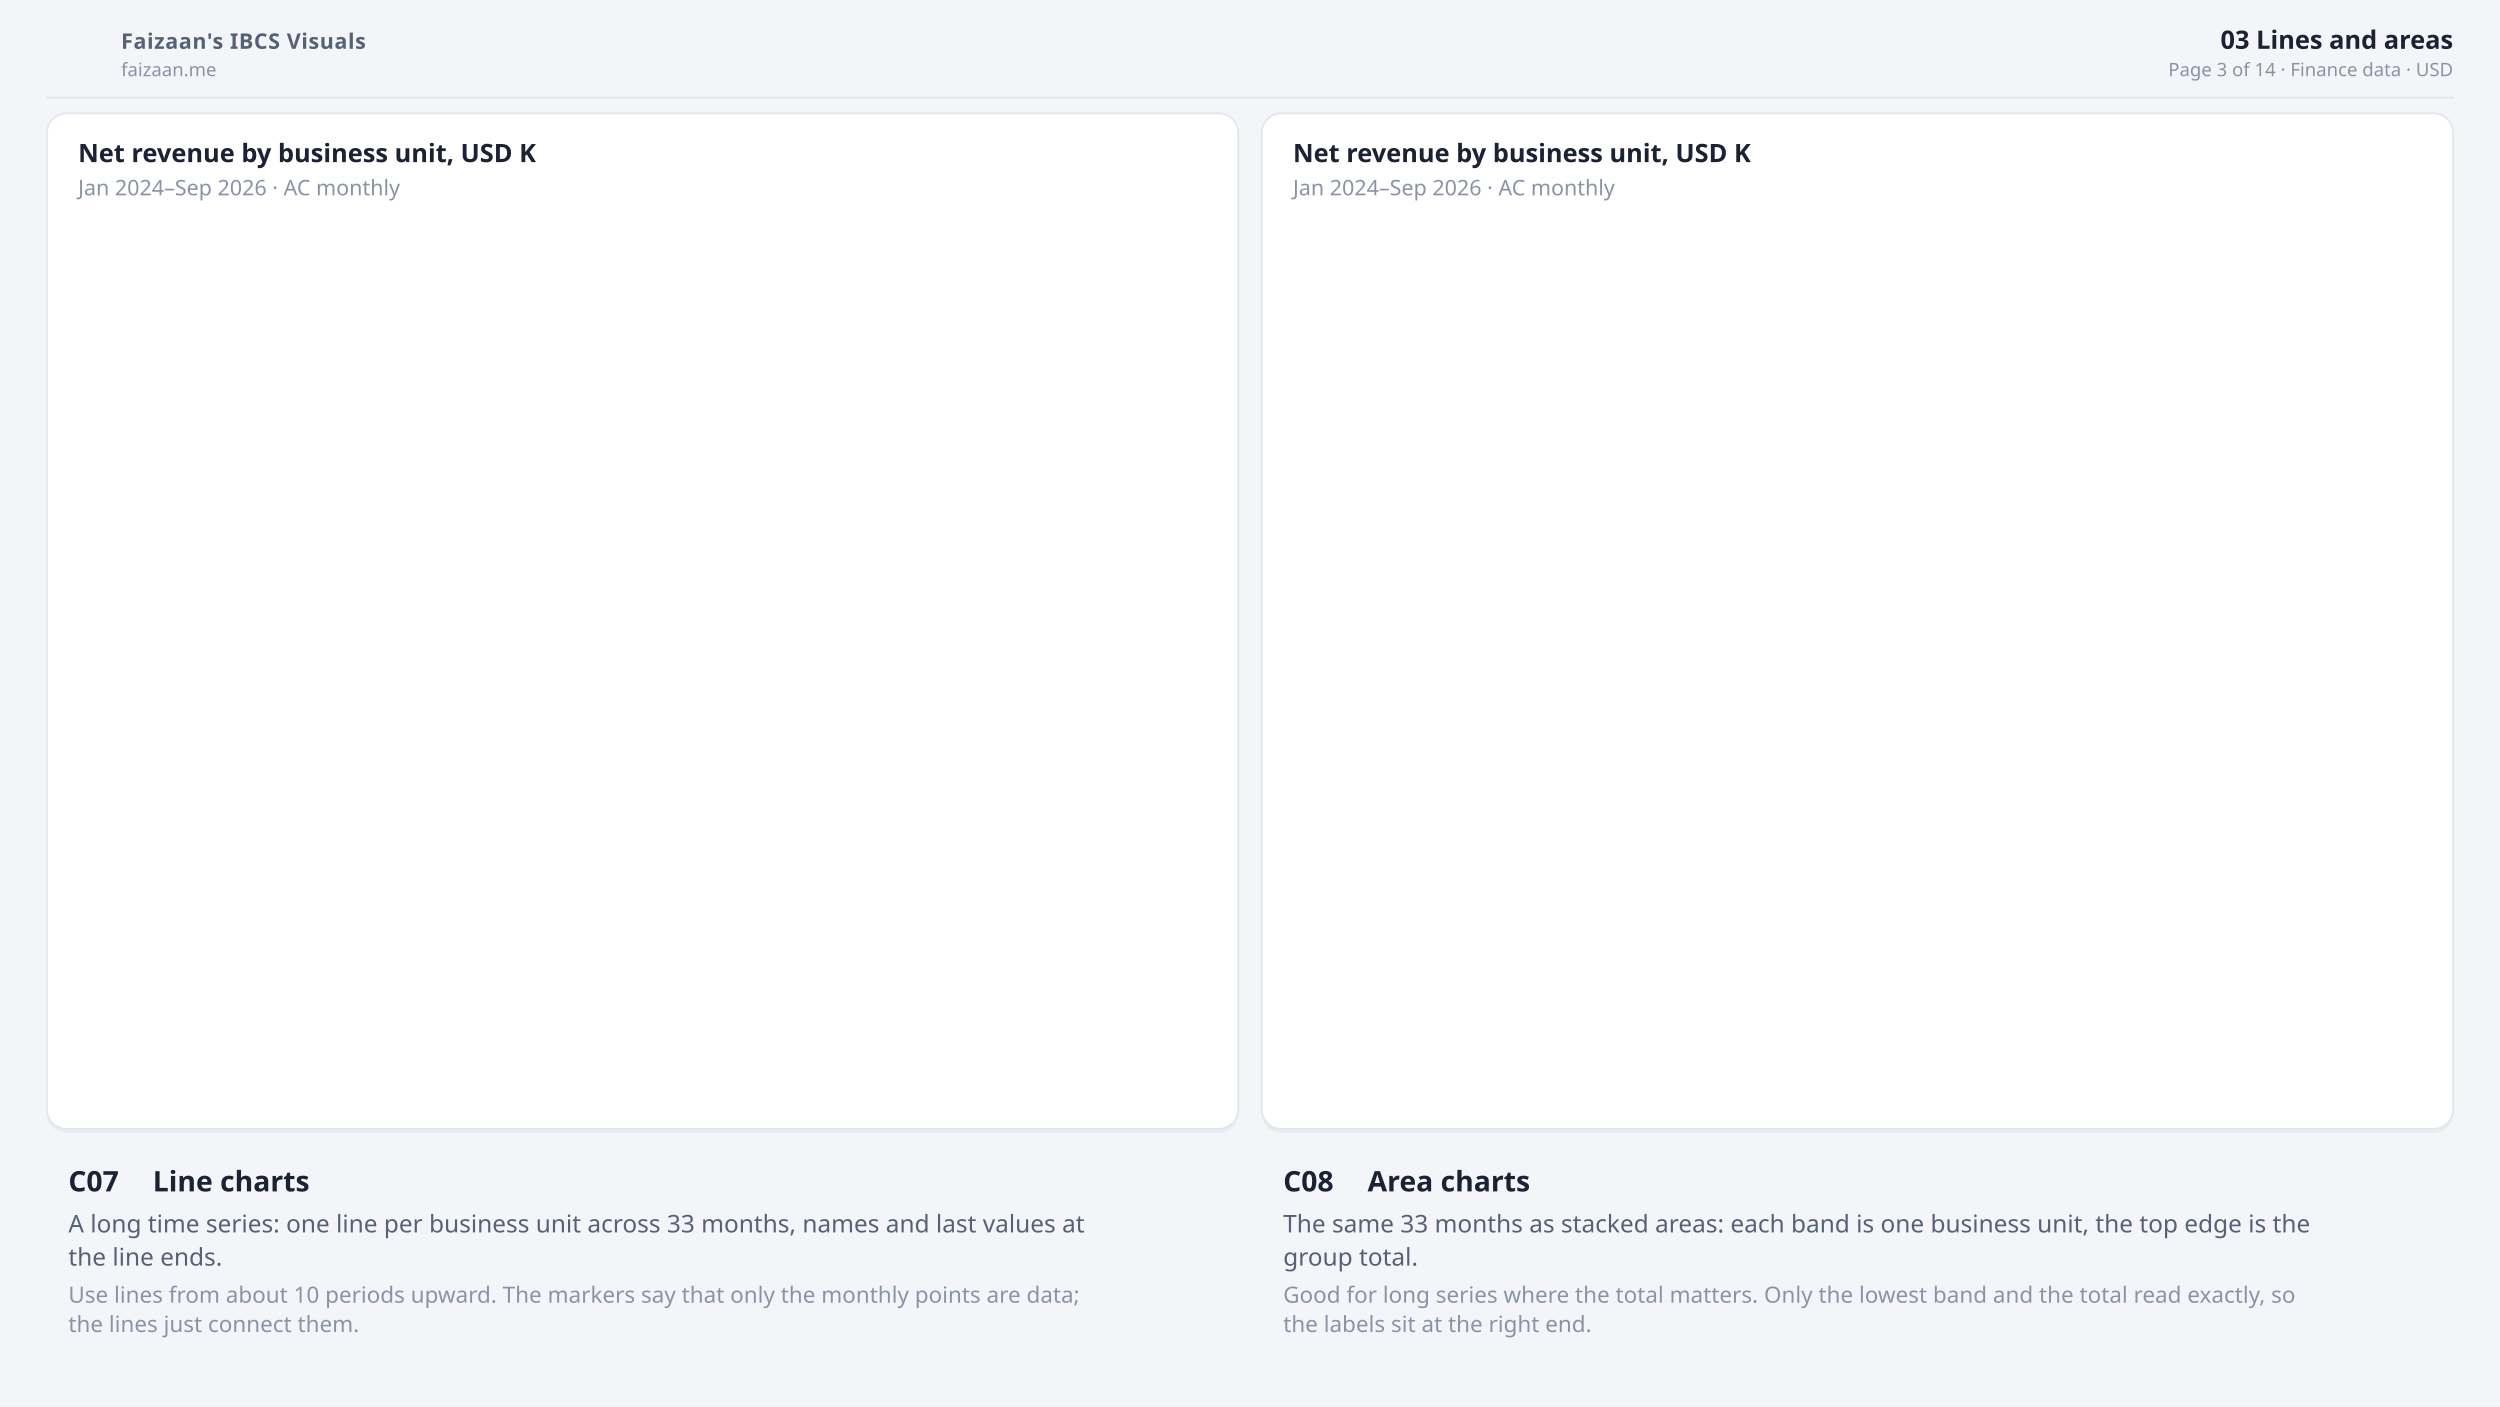
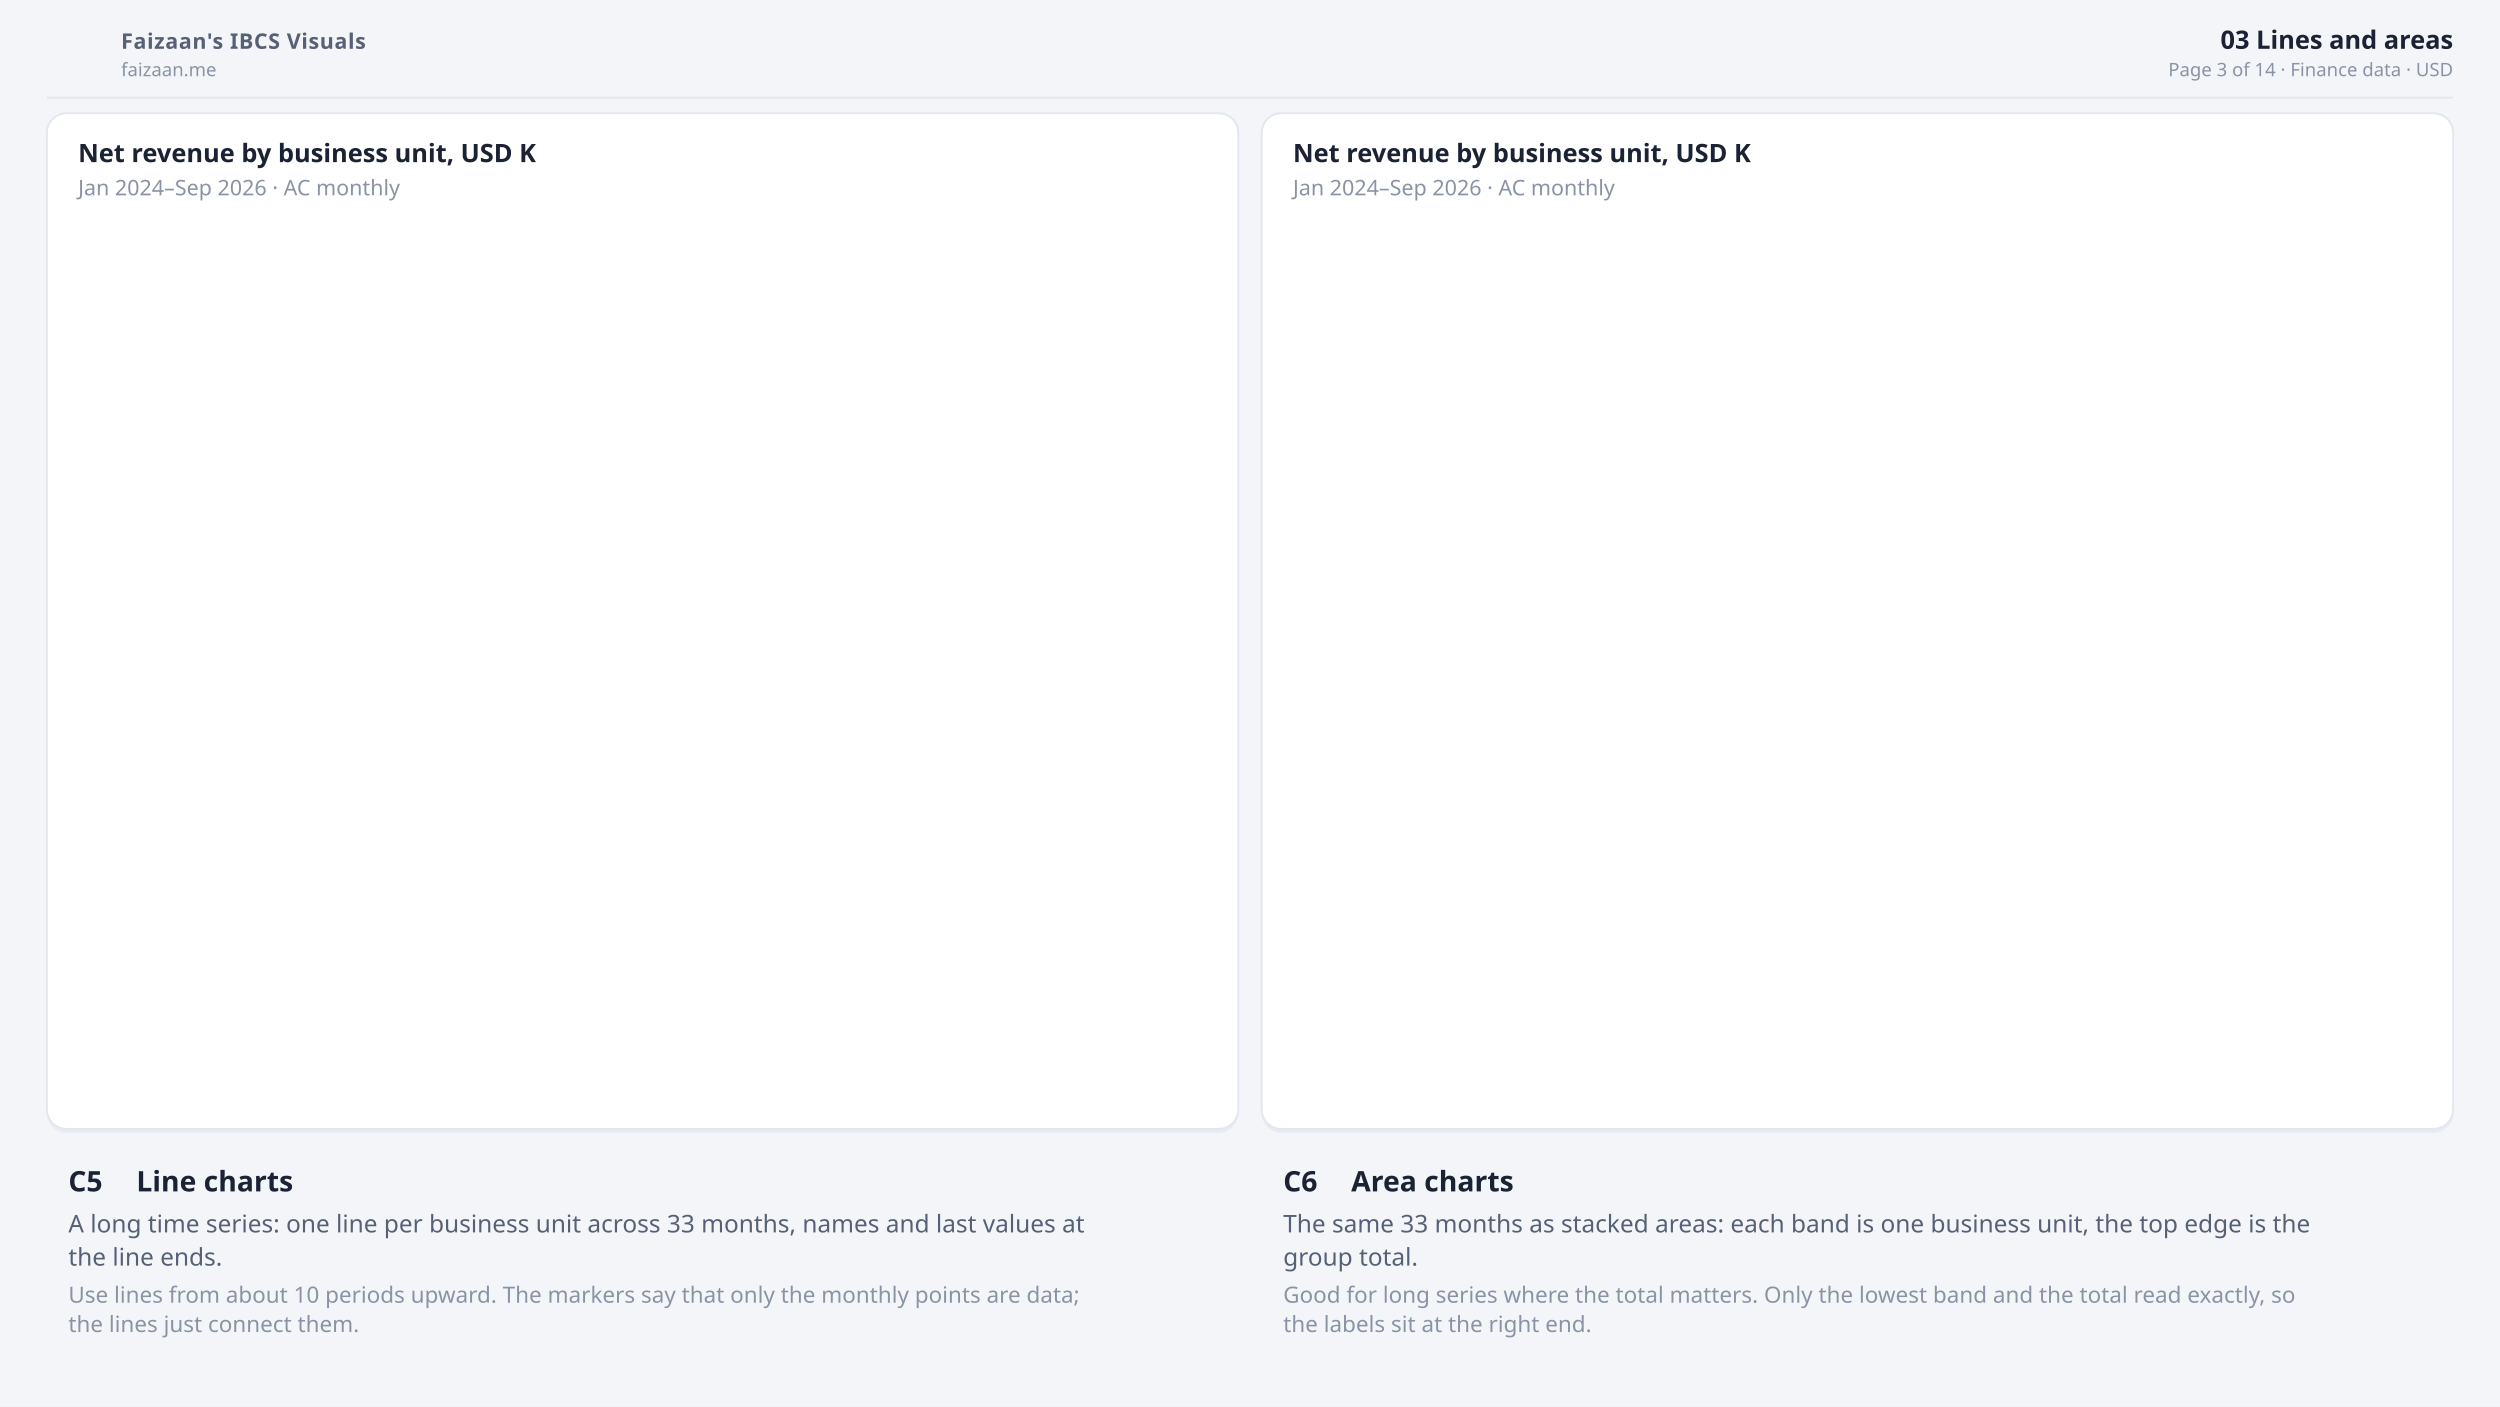
<svg xmlns="http://www.w3.org/2000/svg" width="1280" height="720" viewBox="0 0 1280 720">
  <rect x="0" y="0" width="1280" height="720" rx="0" fill="#F3F5F9" />
  <text x="62" y="25" font-family="Segoe UI, wf_standard-font, sans-serif" font-size="11" font-weight="600" fill="#566175" text-anchor="start" letter-spacing="0.3">Faizaan's IBCS Visuals</text>
  <text x="62" y="39" font-family="Segoe UI, wf_standard-font, sans-serif" font-size="9.5" font-weight="400" fill="#8A93A5" text-anchor="start">faizaan.me</text>
  <text x="1256" y="25" font-family="Segoe UI, wf_standard-font, sans-serif" font-size="13" font-weight="600" fill="#1A2233" text-anchor="end">03 Lines and areas</text>
  <text x="1256" y="39" font-family="Segoe UI, wf_standard-font, sans-serif" font-size="9.5" font-weight="400" fill="#8A93A5" text-anchor="end">Page 3 of 14 · Finance data · USD</text>
  <line x1="24" y1="50" x2="1256" y2="50" stroke="#E2E7EF" />
  <rect x="24" y="60" width="610" height="520" rx="10" fill="#D9E0EA" fill-opacity="0.45" />
  <rect x="24" y="58" width="610" height="520" rx="10" fill="#FFFFFF" stroke="#E2E7EF" stroke-width="1" />
  <text x="40" y="83" font-family="Segoe UI, wf_standard-font, sans-serif" font-size="13" font-weight="600" fill="#1A2233" text-anchor="start">Net revenue by business unit, USD K</text>
  <text x="40" y="100" font-family="Segoe UI, wf_standard-font, sans-serif" font-size="11" font-weight="400" fill="#8A93A5" text-anchor="start">Jan 2024–Sep 2026 · AC monthly</text>
-   <text x="35" y="610" font-family="Segoe UI, wf_standard-font, sans-serif" font-size="14.5" font-weight="700" fill="#1A2233" text-anchor="start">C07</text>
-   <text x="78.2" y="610" font-family="Segoe UI, wf_standard-font, sans-serif" font-size="14.5" font-weight="600" fill="#1A2233" text-anchor="start">Line charts</text>
+   <text x="35" y="610" font-family="Segoe UI, wf_standard-font, sans-serif" font-size="14.5" font-weight="700" fill="#1A2233" text-anchor="start">C5</text>
+   <text x="69.8" y="610" font-family="Segoe UI, wf_standard-font, sans-serif" font-size="14.5" font-weight="600" fill="#1A2233" text-anchor="start">Line charts</text>
  <text x="35" y="631" font-family="Segoe UI, wf_standard-font, sans-serif" font-size="12.5" font-weight="400" fill="#566175" text-anchor="start">A long time series: one line per business unit across 33 months, names and last values at</text>
  <text x="35" y="648" font-family="Segoe UI, wf_standard-font, sans-serif" font-size="12.5" font-weight="400" fill="#566175" text-anchor="start">the line ends.</text>
  <text x="35" y="667" font-family="Segoe UI, wf_standard-font, sans-serif" font-size="11.5" font-weight="400" fill="#8A93A5" text-anchor="start">Use lines from about 10 periods upward. The markers say that only the monthly points are data;</text>
  <text x="35" y="682" font-family="Segoe UI, wf_standard-font, sans-serif" font-size="11.5" font-weight="400" fill="#8A93A5" text-anchor="start">the lines just connect them.</text>
  <rect x="646" y="60" width="610" height="520" rx="10" fill="#D9E0EA" fill-opacity="0.45" />
  <rect x="646" y="58" width="610" height="520" rx="10" fill="#FFFFFF" stroke="#E2E7EF" stroke-width="1" />
  <text x="662" y="83" font-family="Segoe UI, wf_standard-font, sans-serif" font-size="13" font-weight="600" fill="#1A2233" text-anchor="start">Net revenue by business unit, USD K</text>
  <text x="662" y="100" font-family="Segoe UI, wf_standard-font, sans-serif" font-size="11" font-weight="400" fill="#8A93A5" text-anchor="start">Jan 2024–Sep 2026 · AC monthly</text>
-   <text x="657" y="610" font-family="Segoe UI, wf_standard-font, sans-serif" font-size="14.5" font-weight="700" fill="#1A2233" text-anchor="start">C08</text>
-   <text x="700.2" y="610" font-family="Segoe UI, wf_standard-font, sans-serif" font-size="14.5" font-weight="600" fill="#1A2233" text-anchor="start">Area charts</text>
+   <text x="657" y="610" font-family="Segoe UI, wf_standard-font, sans-serif" font-size="14.5" font-weight="700" fill="#1A2233" text-anchor="start">C6</text>
+   <text x="691.8" y="610" font-family="Segoe UI, wf_standard-font, sans-serif" font-size="14.5" font-weight="600" fill="#1A2233" text-anchor="start">Area charts</text>
  <text x="657" y="631" font-family="Segoe UI, wf_standard-font, sans-serif" font-size="12.5" font-weight="400" fill="#566175" text-anchor="start">The same 33 months as stacked areas: each band is one business unit, the top edge is the</text>
  <text x="657" y="648" font-family="Segoe UI, wf_standard-font, sans-serif" font-size="12.5" font-weight="400" fill="#566175" text-anchor="start">group total.</text>
  <text x="657" y="667" font-family="Segoe UI, wf_standard-font, sans-serif" font-size="11.5" font-weight="400" fill="#8A93A5" text-anchor="start">Good for long series where the total matters. Only the lowest band and the total read exactly, so</text>
  <text x="657" y="682" font-family="Segoe UI, wf_standard-font, sans-serif" font-size="11.5" font-weight="400" fill="#8A93A5" text-anchor="start">the labels sit at the right end.</text>
</svg>
